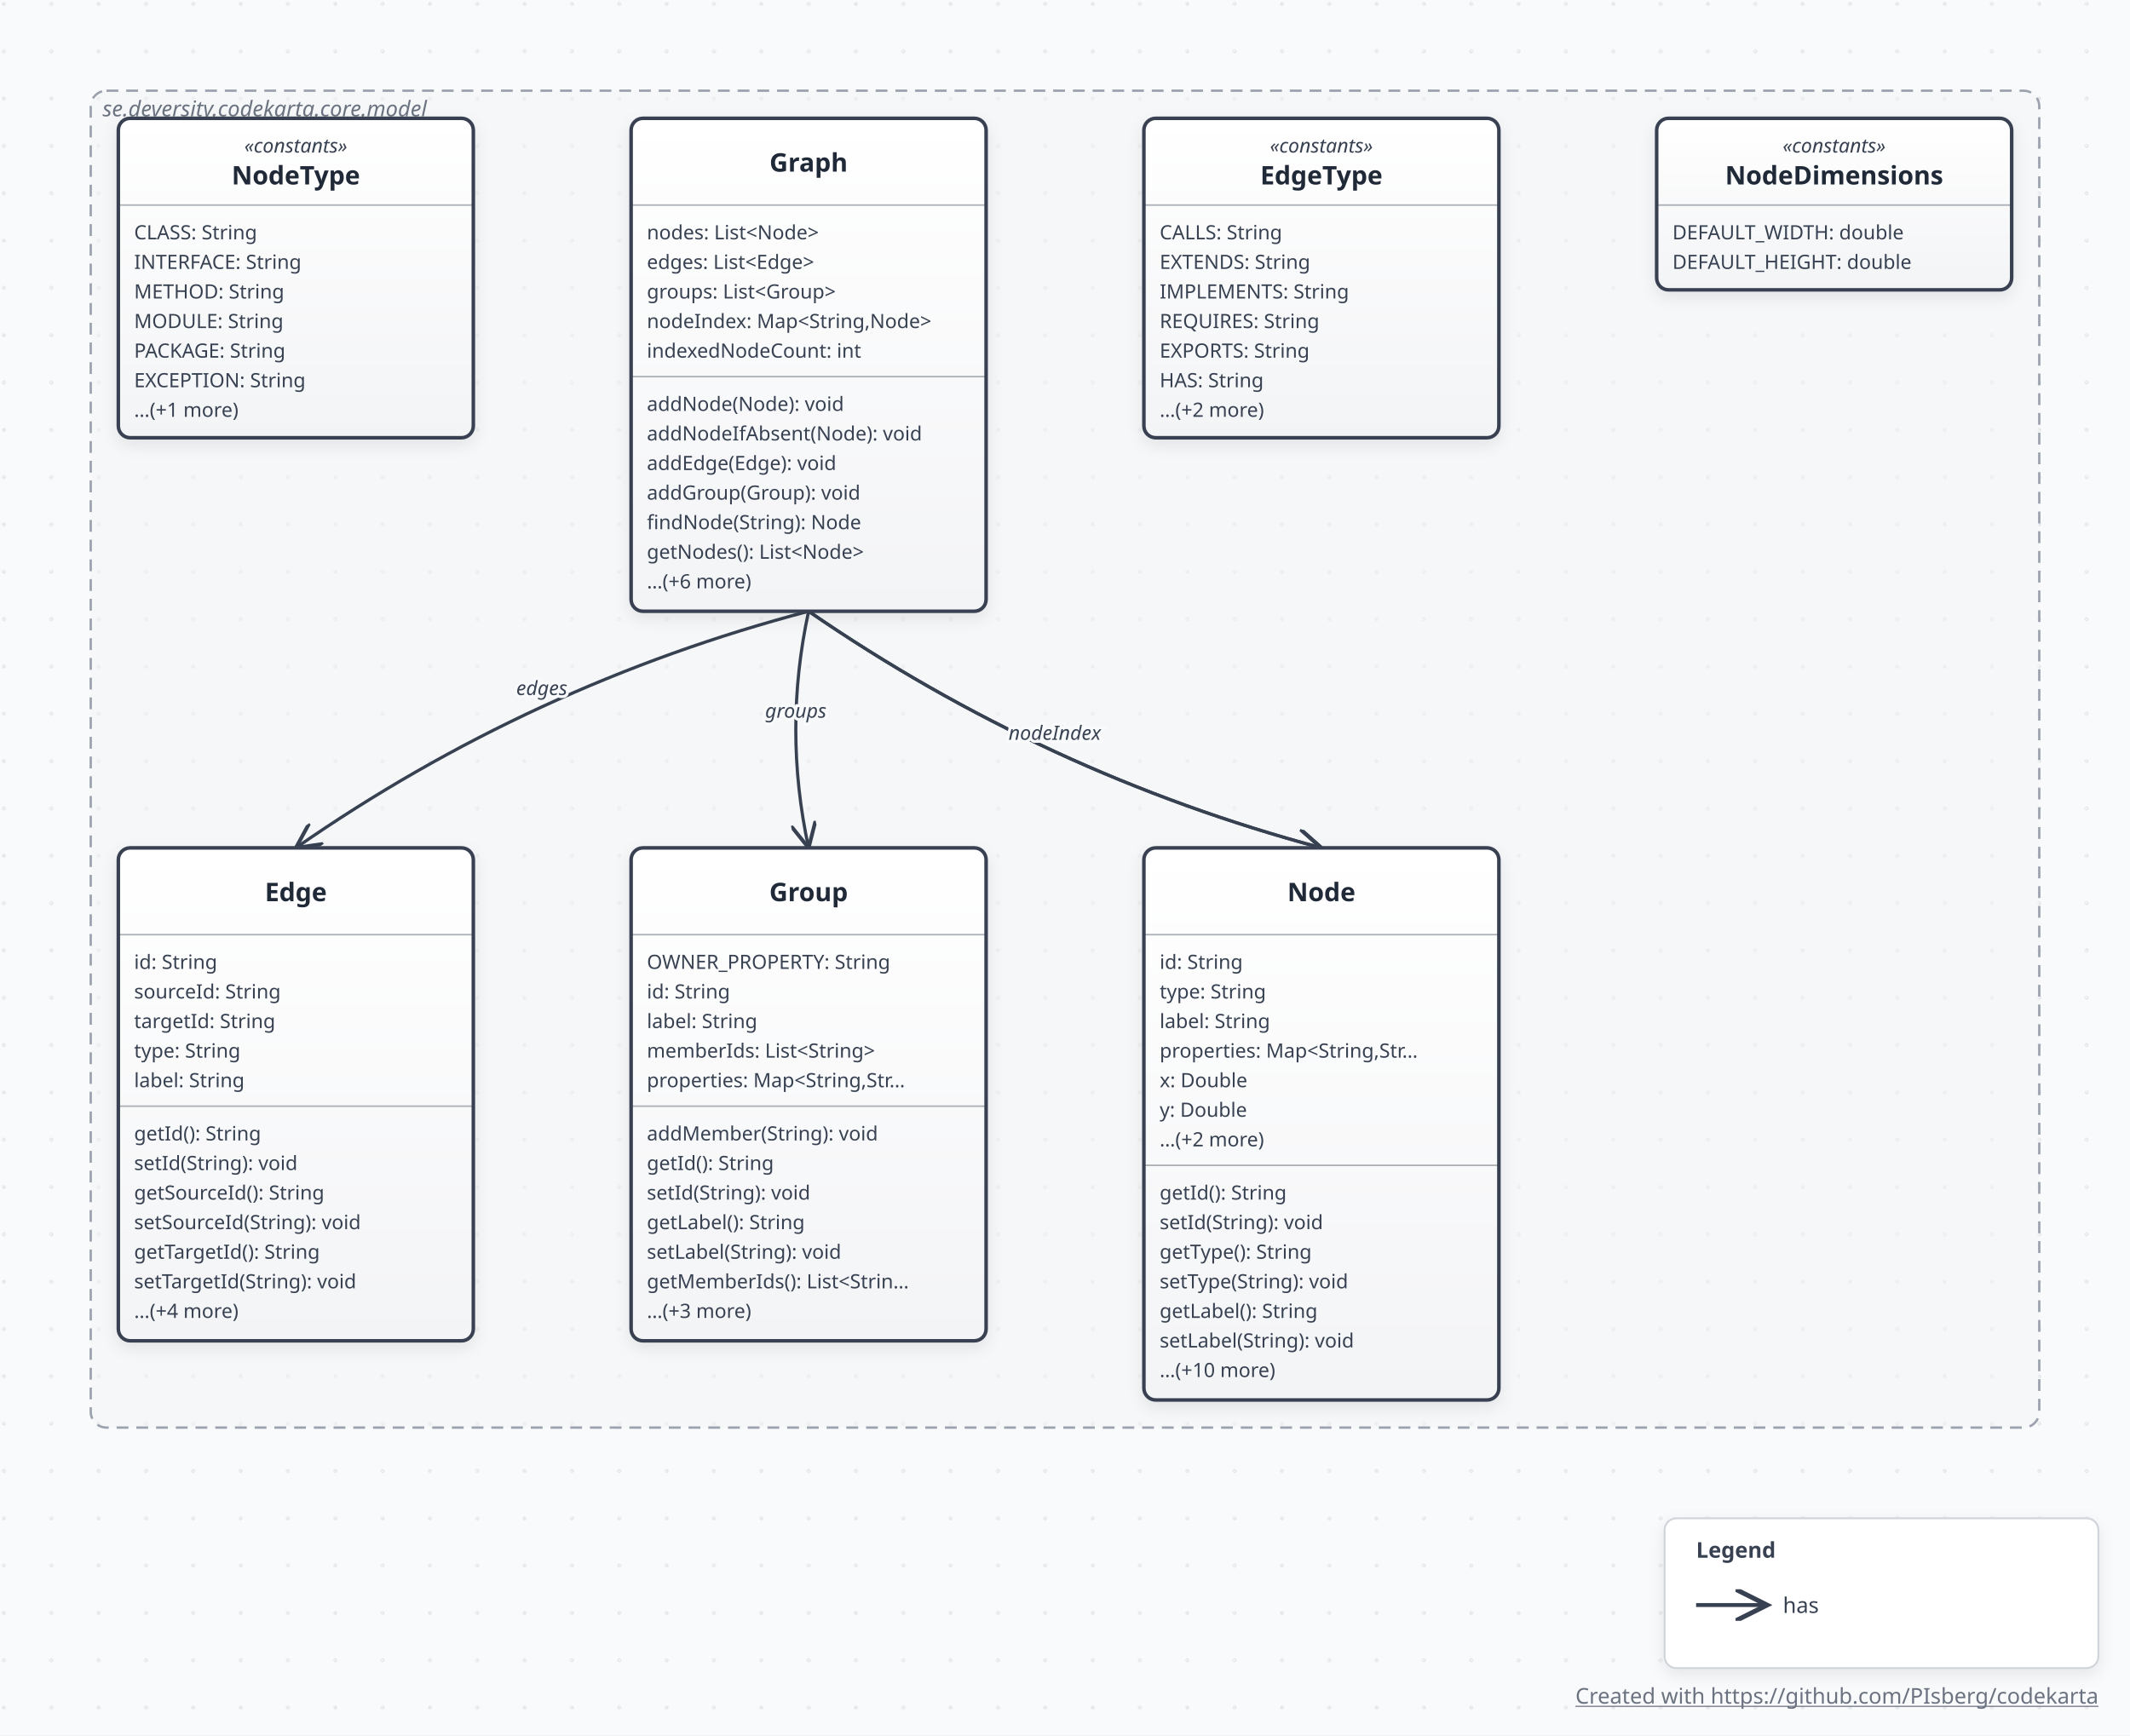
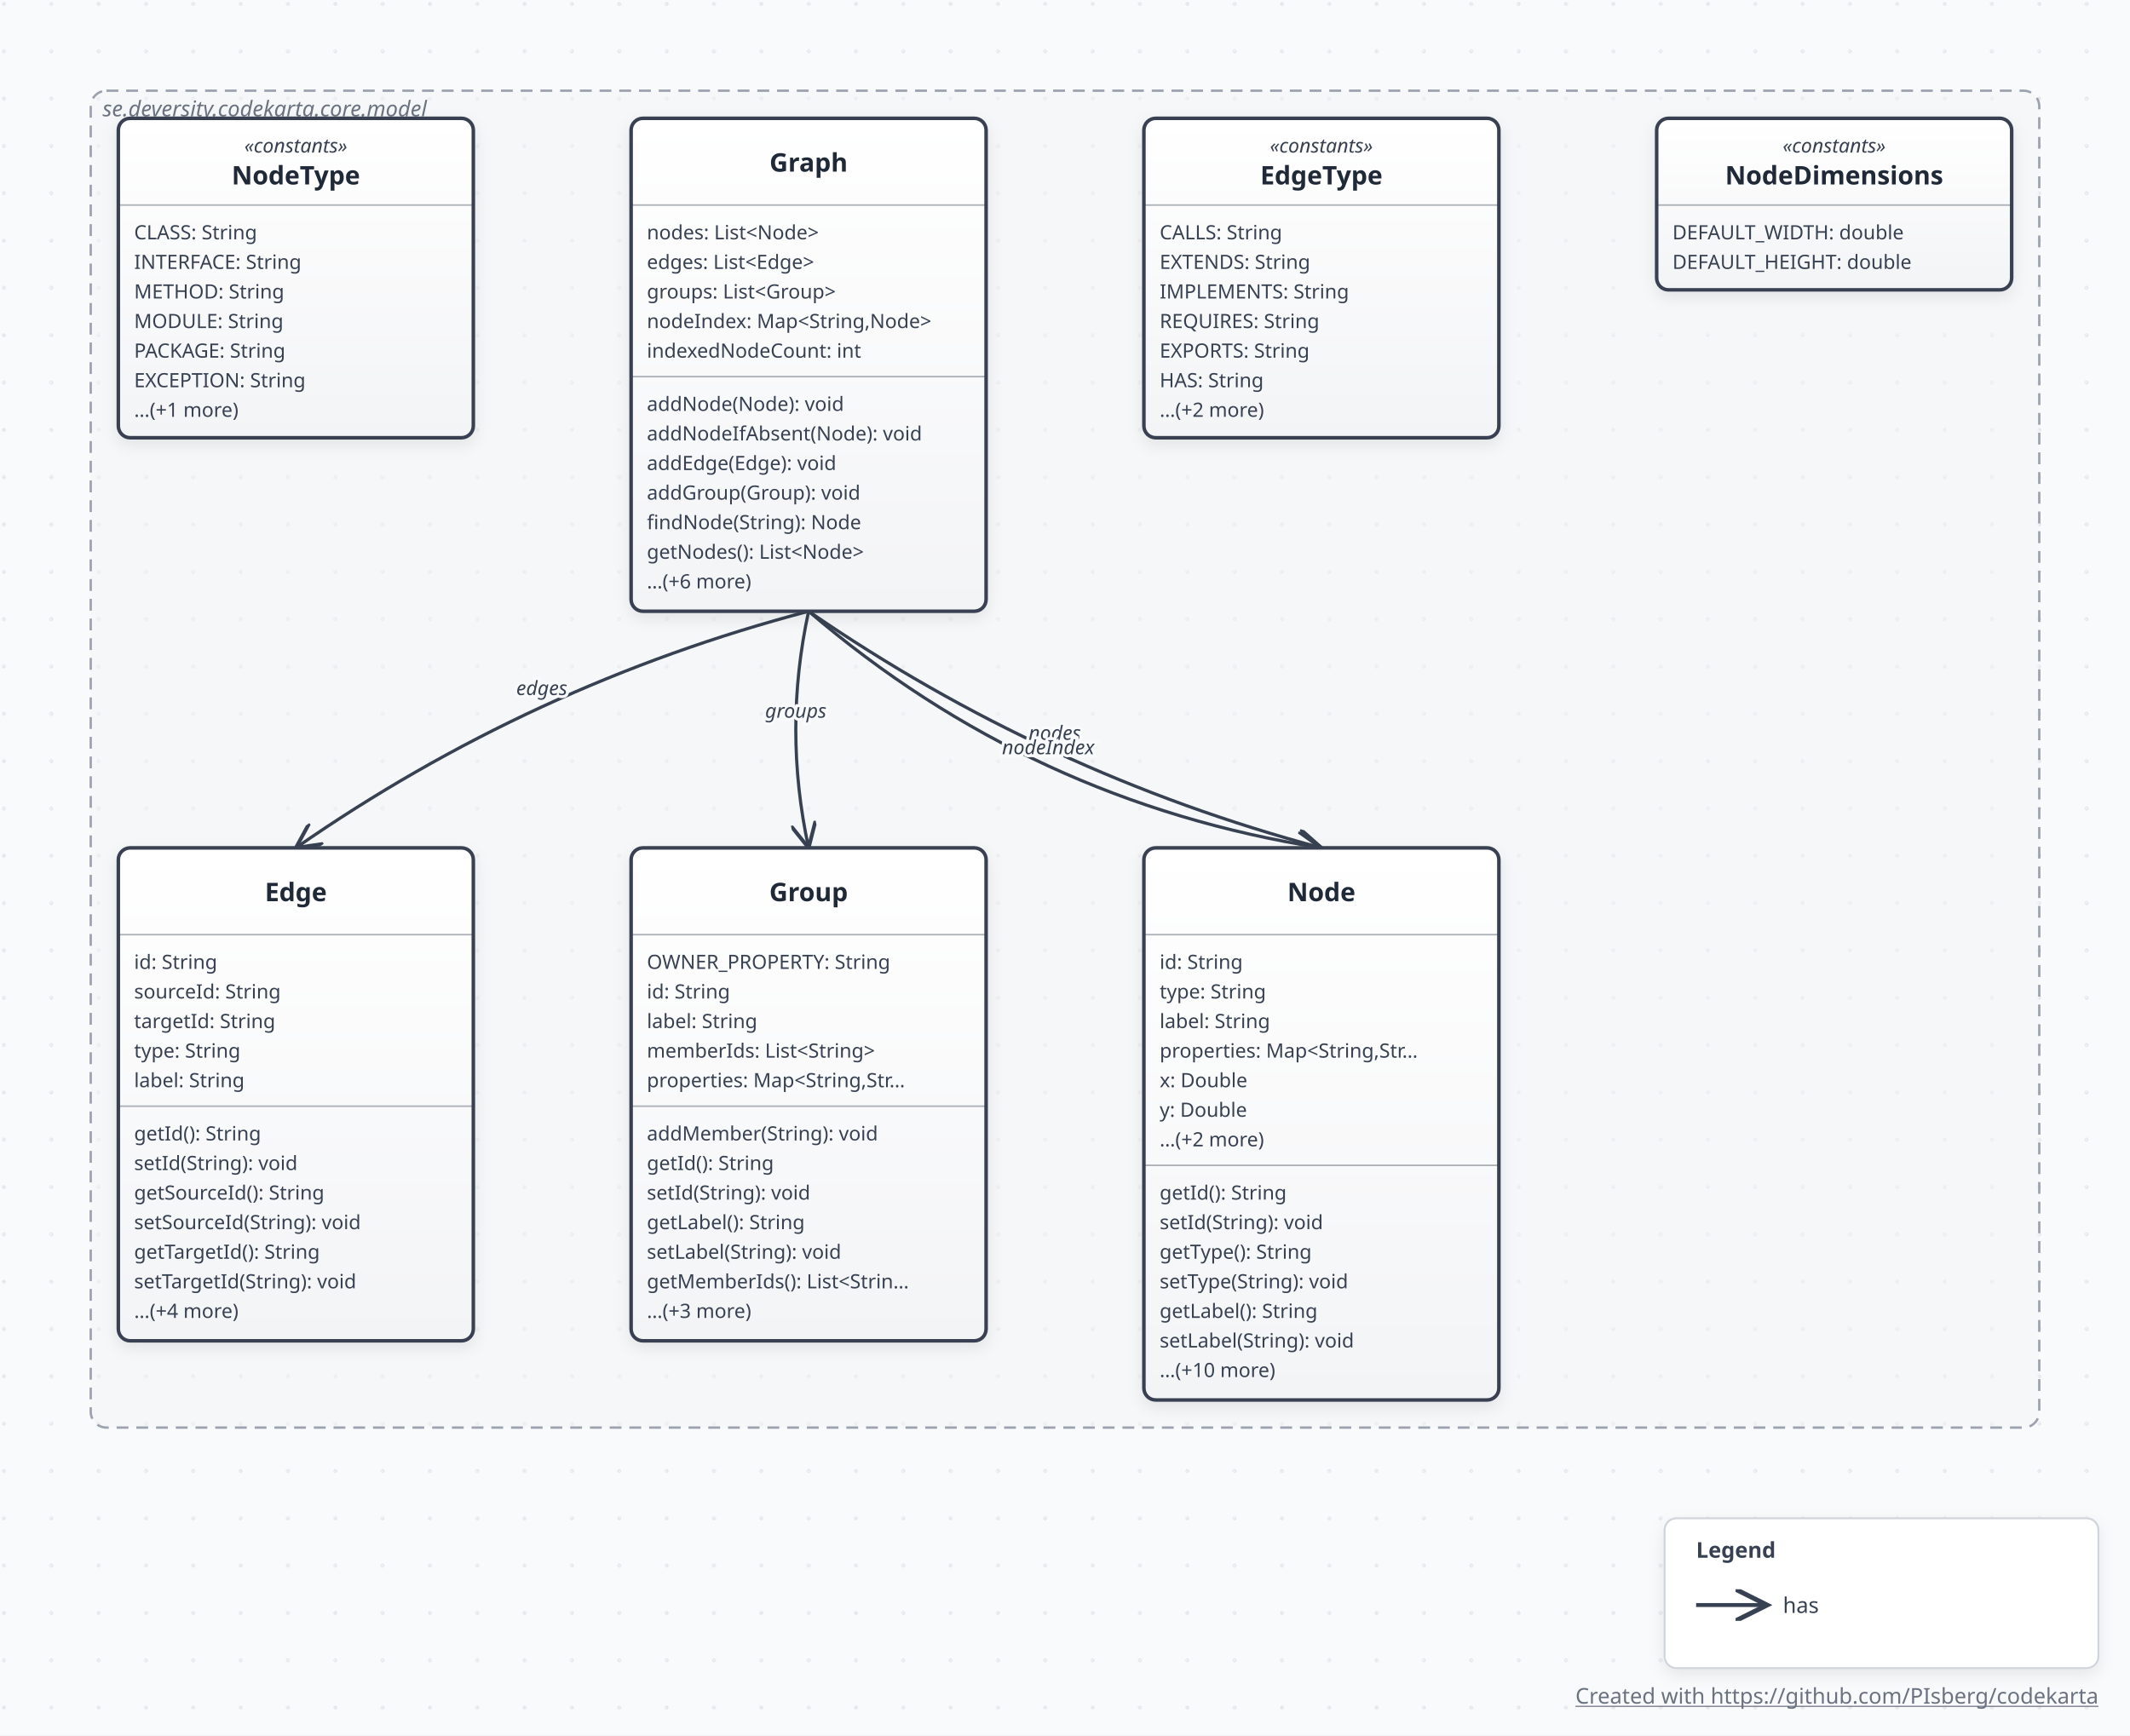
<svg xmlns="http://www.w3.org/2000/svg" width="1080" height="880" viewBox="0 0 1080 880">
  <defs>
    <style>
svg { font-family: 'Outfit', 'Inter', -apple-system, BlinkMacSystemFont, 'Segoe UI', sans-serif; }
text { font-family: 'Outfit', 'Inter', -apple-system, BlinkMacSystemFont, 'Segoe UI', sans-serif !important; }
.node-rect { transition: filter 0.2s ease, stroke-width 0.2s ease, stroke 0.2s ease; }
.node-rect:hover { stroke-width: 2.2 !important; filter: drop-shadow(0 8px 16px rgba(15, 23, 42, 0.12)) !important; }
.edge-line { stroke-linecap: round; stroke-linejoin: round; transition: stroke-width 0.2s ease; }
.edge-line:hover { stroke-width: 2.5 !important; }
.edge-label { paint-order: stroke; stroke: #f9fafb; stroke-width: 3; font-weight: 500; }
.diagram-attribution { fill: #9ca3af; text-decoration: none; transition: fill 0.2s ease; }
.diagram-attribution:hover { fill: #4b5563; text-decoration: underline; }
.group-rect { transition: stroke-width 0.2s ease; }
.node-label { pointer-events: none; }
</style>
    <filter id="nodeShadow" x="-20%" y="-20%" width="140%" height="140%">
      <feDropShadow dx="0" dy="3" stdDeviation="4" flood-color="#0f172a" flood-opacity="0.08" />
    </filter>
    <linearGradient id="grad-CLASS" x1="0%" y1="0%" x2="0%" y2="100%">
      <stop offset="0%" stop-color="#ffffff" />
      <stop offset="100%" stop-color="#f3f4f6" />
    </linearGradient>
    <linearGradient id="grad-INTERFACE" x1="0%" y1="0%" x2="0%" y2="100%">
      <stop offset="0%" stop-color="#eff6ff" />
      <stop offset="100%" stop-color="#dbeafe" />
    </linearGradient>
    <linearGradient id="grad-MODULE" x1="0%" y1="0%" x2="0%" y2="100%">
      <stop offset="0%" stop-color="#faf5ff" />
      <stop offset="100%" stop-color="#ede9fe" />
    </linearGradient>
    <linearGradient id="grad-METHOD" x1="0%" y1="0%" x2="0%" y2="100%">
      <stop offset="0%" stop-color="#fffbeb" />
      <stop offset="100%" stop-color="#fef3c7" />
    </linearGradient>
    <linearGradient id="grad-PACKAGE" x1="0%" y1="0%" x2="0%" y2="100%">
      <stop offset="0%" stop-color="#ecfdf5" />
      <stop offset="100%" stop-color="#d1fae5" />
    </linearGradient>
    <linearGradient id="grad-EXCEPTION" x1="0%" y1="0%" x2="0%" y2="100%">
      <stop offset="0%" stop-color="#fef2f2" />
      <stop offset="100%" stop-color="#fee2e2" />
    </linearGradient>
    <linearGradient id="grad-STATE" x1="0%" y1="0%" x2="0%" y2="100%">
      <stop offset="0%" stop-color="#f0f9ff" />
      <stop offset="100%" stop-color="#e0f2fe" />
    </linearGradient>
    <pattern id="dotGrid" width="24" height="24" patternUnits="userSpaceOnUse">
      <circle cx="2" cy="2" r="1" fill="#e5e7eb" />
    </pattern>
    <marker id="marker-open-374151" markerWidth="10" markerHeight="8" refX="8" refY="4" orient="auto">
      <path d="M0,0 L8,4 L0,8" fill="none" stroke="#374151" stroke-width="1.2" />
    </marker>
  </defs>
  <rect width="1080" height="880" fill="#f9fafb" />
  <rect width="1080" height="880" fill="url(#dotGrid)" />
  <rect class="group-rect" x="46.0" y="46.0" width="988.0" height="678.0" rx="8" fill="#f3f4f6" fill-opacity="0.5" stroke="#9ca3af" stroke-dasharray="6,4" stroke-width="1.2" />
  <text x="52.0" y="59.0" font-family="sans-serif" font-size="11" fill="#6b7280" font-style="italic">se.deversity.codekarta.core.model</text>
  <path class="edge-line" data-source="se.deversity.codekarta.core.model.Graph" data-target="se.deversity.codekarta.core.model.Node" data-type="HAS" d="M410.0 310.0 Q529.7 392.4 670.0 430.0" fill="none" stroke="#374151" stroke-width="1.6" marker-end="url(#marker-open-374151)" />
  <text class="edge-label" data-source="se.deversity.codekarta.core.model.Graph" data-target="se.deversity.codekarta.core.model.Node" data-type="HAS" x="534.8" y="375.2" text-anchor="middle" font-family="sans-serif" font-size="10" fill="#374151" font-style="italic">nodes</text>
  <path class="edge-line" data-source="se.deversity.codekarta.core.model.Graph" data-target="se.deversity.codekarta.core.model.Edge" data-type="HAS" d="M410.0 310.0 Q269.4 347.0 150.0 430.0" fill="none" stroke="#374151" stroke-width="1.6" marker-end="url(#marker-open-374151)" />
  <text class="edge-label" data-source="se.deversity.codekarta.core.model.Graph" data-target="se.deversity.codekarta.core.model.Edge" data-type="HAS" x="274.7" y="352.5" text-anchor="middle" font-family="sans-serif" font-size="10" fill="#374151" font-style="italic">edges</text>
  <path class="edge-line" data-source="se.deversity.codekarta.core.model.Graph" data-target="se.deversity.codekarta.core.model.Group" data-type="HAS" d="M410.0 310.0 Q397.0 370.0 410.0 430.0" fill="none" stroke="#374151" stroke-width="1.6" marker-end="url(#marker-open-374151)" />
  <text class="edge-label" data-source="se.deversity.codekarta.core.model.Graph" data-target="se.deversity.codekarta.core.model.Group" data-type="HAS" x="403.5" y="364.0" text-anchor="middle" font-family="sans-serif" font-size="10" fill="#374151" font-style="italic">groups</text>
-   <path class="edge-line" data-source="se.deversity.codekarta.core.model.Graph" data-target="se.deversity.codekarta.core.model.Node" data-type="HAS" d="M410.0 310.0 Q529.7 392.4 670.0 430.0" fill="none" stroke="#374151" stroke-width="1.6" marker-end="url(#marker-open-374151)" />
-   <text class="edge-label" data-source="se.deversity.codekarta.core.model.Graph" data-target="se.deversity.codekarta.core.model.Node" data-type="HAS" x="534.8" y="375.2" text-anchor="middle" font-family="sans-serif" font-size="10" fill="#374151" font-style="italic">nodeIndex</text>
+   <path class="edge-line" data-source="se.deversity.codekarta.core.model.Graph" data-target="se.deversity.codekarta.core.model.Node" data-type="HAS" d="M410.0 310.0 Q523.0 406.9 670.0 430.0" fill="none" stroke="#374151" stroke-width="1.6" marker-end="url(#marker-open-374151)" />
+   <text class="edge-label" data-source="se.deversity.codekarta.core.model.Graph" data-target="se.deversity.codekarta.core.model.Node" data-type="HAS" x="531.5" y="382.5" text-anchor="middle" font-family="sans-serif" font-size="10" fill="#374151" font-style="italic">nodeIndex</text>
  <g id="se.deversity.codekarta.core.model.Edge">
    <rect class="node-rect" x="60.0" y="430.0" width="180.0" height="250.0" rx="6.0" fill="url(#grad-CLASS)" stroke="#374151" stroke-width="1.8" filter="url(#nodeShadow)" />
    <text class="node-label" x="150.0" y="452.0" text-anchor="middle" dominant-baseline="central" font-family="sans-serif" font-size="13.0" font-weight="bold" fill="#1f2937">Edge</text>
    <line x1="60.0" y1="474.0" x2="240.0" y2="474.0" stroke="#374151" stroke-width="0.8" opacity="0.4" />
    <text x="68.0" y="487.5" font-family="sans-serif" font-size="10" fill="#374151" dominant-baseline="central">id: String</text>
    <text x="68.0" y="502.5" font-family="sans-serif" font-size="10" fill="#374151" dominant-baseline="central">sourceId: String</text>
    <text x="68.0" y="517.5" font-family="sans-serif" font-size="10" fill="#374151" dominant-baseline="central">targetId: String</text>
    <text x="68.0" y="532.5" font-family="sans-serif" font-size="10" fill="#374151" dominant-baseline="central">type: String</text>
    <text x="68.0" y="547.5" font-family="sans-serif" font-size="10" fill="#374151" dominant-baseline="central">label: String</text>
    <line x1="60.0" y1="561.0" x2="240.0" y2="561.0" stroke="#374151" stroke-width="0.8" opacity="0.4" />
    <text x="68.0" y="574.5" font-family="sans-serif" font-size="10" fill="#374151" dominant-baseline="central">getId(): String</text>
    <text x="68.0" y="589.5" font-family="sans-serif" font-size="10" fill="#374151" dominant-baseline="central">setId(String): void</text>
    <text x="68.0" y="604.5" font-family="sans-serif" font-size="10" fill="#374151" dominant-baseline="central">getSourceId(): String</text>
    <text x="68.0" y="619.5" font-family="sans-serif" font-size="10" fill="#374151" dominant-baseline="central">setSourceId(String): void</text>
    <text x="68.0" y="634.5" font-family="sans-serif" font-size="10" fill="#374151" dominant-baseline="central">getTargetId(): String</text>
    <text x="68.0" y="649.5" font-family="sans-serif" font-size="10" fill="#374151" dominant-baseline="central">setTargetId(String): void</text>
    <text x="68.0" y="664.5" font-family="sans-serif" font-size="10" fill="#374151" dominant-baseline="central">…(+4 more)</text>
  </g>
  <g id="se.deversity.codekarta.core.model.EdgeType">
    <rect class="node-rect" x="580.0" y="60.0" width="180.0" height="162.0" rx="6.0" fill="url(#grad-CLASS)" stroke="#374151" stroke-width="1.8" filter="url(#nodeShadow)" />
    <text class="node-label" x="670.0" y="73.5" text-anchor="middle" dominant-baseline="central" font-family="sans-serif" font-size="10" fill="#374151" font-style="italic">«constants»</text>
    <text class="node-label" x="670.0" y="88.5" text-anchor="middle" dominant-baseline="central" font-family="sans-serif" font-size="13.0" font-weight="bold" fill="#1f2937">EdgeType</text>
    <line x1="580.0" y1="104.0" x2="760.0" y2="104.0" stroke="#374151" stroke-width="0.8" opacity="0.4" />
    <text x="588.0" y="117.5" font-family="sans-serif" font-size="10" fill="#374151" dominant-baseline="central">CALLS: String</text>
    <text x="588.0" y="132.5" font-family="sans-serif" font-size="10" fill="#374151" dominant-baseline="central">EXTENDS: String</text>
    <text x="588.0" y="147.5" font-family="sans-serif" font-size="10" fill="#374151" dominant-baseline="central">IMPLEMENTS: String</text>
    <text x="588.0" y="162.5" font-family="sans-serif" font-size="10" fill="#374151" dominant-baseline="central">REQUIRES: String</text>
    <text x="588.0" y="177.5" font-family="sans-serif" font-size="10" fill="#374151" dominant-baseline="central">EXPORTS: String</text>
    <text x="588.0" y="192.5" font-family="sans-serif" font-size="10" fill="#374151" dominant-baseline="central">HAS: String</text>
    <text x="588.0" y="207.5" font-family="sans-serif" font-size="10" fill="#374151" dominant-baseline="central">…(+2 more)</text>
  </g>
  <g id="se.deversity.codekarta.core.model.Graph">
    <rect class="node-rect" x="320.0" y="60.0" width="180.0" height="250.0" rx="6.0" fill="url(#grad-CLASS)" stroke="#374151" stroke-width="1.8" filter="url(#nodeShadow)" />
    <text class="node-label" x="410.0" y="82.0" text-anchor="middle" dominant-baseline="central" font-family="sans-serif" font-size="13.0" font-weight="bold" fill="#1f2937">Graph</text>
    <line x1="320.0" y1="104.0" x2="500.0" y2="104.0" stroke="#374151" stroke-width="0.8" opacity="0.4" />
    <text x="328.0" y="117.5" font-family="sans-serif" font-size="10" fill="#374151" dominant-baseline="central">nodes: List&lt;Node&gt;</text>
    <text x="328.0" y="132.5" font-family="sans-serif" font-size="10" fill="#374151" dominant-baseline="central">edges: List&lt;Edge&gt;</text>
    <text x="328.0" y="147.5" font-family="sans-serif" font-size="10" fill="#374151" dominant-baseline="central">groups: List&lt;Group&gt;</text>
    <text x="328.0" y="162.5" font-family="sans-serif" font-size="10" fill="#374151" dominant-baseline="central">nodeIndex: Map&lt;String,Node&gt;</text>
    <text x="328.0" y="177.5" font-family="sans-serif" font-size="10" fill="#374151" dominant-baseline="central">indexedNodeCount: int</text>
    <line x1="320.0" y1="191.0" x2="500.0" y2="191.0" stroke="#374151" stroke-width="0.8" opacity="0.4" />
    <text x="328.0" y="204.5" font-family="sans-serif" font-size="10" fill="#374151" dominant-baseline="central">addNode(Node): void</text>
    <text x="328.0" y="219.5" font-family="sans-serif" font-size="10" fill="#374151" dominant-baseline="central">addNodeIfAbsent(Node): void</text>
    <text x="328.0" y="234.5" font-family="sans-serif" font-size="10" fill="#374151" dominant-baseline="central">addEdge(Edge): void</text>
    <text x="328.0" y="249.5" font-family="sans-serif" font-size="10" fill="#374151" dominant-baseline="central">addGroup(Group): void</text>
    <text x="328.0" y="264.5" font-family="sans-serif" font-size="10" fill="#374151" dominant-baseline="central">findNode(String): Node</text>
    <text x="328.0" y="279.5" font-family="sans-serif" font-size="10" fill="#374151" dominant-baseline="central">getNodes(): List&lt;Node&gt;</text>
    <text x="328.0" y="294.5" font-family="sans-serif" font-size="10" fill="#374151" dominant-baseline="central">…(+6 more)</text>
  </g>
  <g id="se.deversity.codekarta.core.model.Node">
    <rect class="node-rect" x="580.0" y="430.0" width="180.0" height="280.0" rx="6.0" fill="url(#grad-CLASS)" stroke="#374151" stroke-width="1.8" filter="url(#nodeShadow)" />
    <text class="node-label" x="670.0" y="452.0" text-anchor="middle" dominant-baseline="central" font-family="sans-serif" font-size="13.0" font-weight="bold" fill="#1f2937">Node</text>
    <line x1="580.0" y1="474.0" x2="760.0" y2="474.0" stroke="#374151" stroke-width="0.8" opacity="0.4" />
    <text x="588.0" y="487.5" font-family="sans-serif" font-size="10" fill="#374151" dominant-baseline="central">id: String</text>
    <text x="588.0" y="502.5" font-family="sans-serif" font-size="10" fill="#374151" dominant-baseline="central">type: String</text>
    <text x="588.0" y="517.5" font-family="sans-serif" font-size="10" fill="#374151" dominant-baseline="central">label: String</text>
    <text x="588.0" y="532.5" font-family="sans-serif" font-size="10" fill="#374151" dominant-baseline="central">properties: Map&lt;String,Str…</text>
    <text x="588.0" y="547.5" font-family="sans-serif" font-size="10" fill="#374151" dominant-baseline="central">x: Double</text>
    <text x="588.0" y="562.5" font-family="sans-serif" font-size="10" fill="#374151" dominant-baseline="central">y: Double</text>
    <text x="588.0" y="577.5" font-family="sans-serif" font-size="10" fill="#374151" dominant-baseline="central">…(+2 more)</text>
    <line x1="580.0" y1="591.0" x2="760.0" y2="591.0" stroke="#374151" stroke-width="0.8" opacity="0.4" />
    <text x="588.0" y="604.5" font-family="sans-serif" font-size="10" fill="#374151" dominant-baseline="central">getId(): String</text>
    <text x="588.0" y="619.5" font-family="sans-serif" font-size="10" fill="#374151" dominant-baseline="central">setId(String): void</text>
    <text x="588.0" y="634.5" font-family="sans-serif" font-size="10" fill="#374151" dominant-baseline="central">getType(): String</text>
    <text x="588.0" y="649.5" font-family="sans-serif" font-size="10" fill="#374151" dominant-baseline="central">setType(String): void</text>
    <text x="588.0" y="664.5" font-family="sans-serif" font-size="10" fill="#374151" dominant-baseline="central">getLabel(): String</text>
    <text x="588.0" y="679.5" font-family="sans-serif" font-size="10" fill="#374151" dominant-baseline="central">setLabel(String): void</text>
    <text x="588.0" y="694.5" font-family="sans-serif" font-size="10" fill="#374151" dominant-baseline="central">…(+10 more)</text>
  </g>
  <g id="se.deversity.codekarta.core.model.Group">
    <rect class="node-rect" x="320.0" y="430.0" width="180.0" height="250.0" rx="6.0" fill="url(#grad-CLASS)" stroke="#374151" stroke-width="1.8" filter="url(#nodeShadow)" />
    <text class="node-label" x="410.0" y="452.0" text-anchor="middle" dominant-baseline="central" font-family="sans-serif" font-size="13.0" font-weight="bold" fill="#1f2937">Group</text>
    <line x1="320.0" y1="474.0" x2="500.0" y2="474.0" stroke="#374151" stroke-width="0.8" opacity="0.4" />
    <text x="328.0" y="487.5" font-family="sans-serif" font-size="10" fill="#374151" dominant-baseline="central">OWNER_PROPERTY: String</text>
    <text x="328.0" y="502.5" font-family="sans-serif" font-size="10" fill="#374151" dominant-baseline="central">id: String</text>
    <text x="328.0" y="517.5" font-family="sans-serif" font-size="10" fill="#374151" dominant-baseline="central">label: String</text>
    <text x="328.0" y="532.5" font-family="sans-serif" font-size="10" fill="#374151" dominant-baseline="central">memberIds: List&lt;String&gt;</text>
    <text x="328.0" y="547.5" font-family="sans-serif" font-size="10" fill="#374151" dominant-baseline="central">properties: Map&lt;String,Str…</text>
    <line x1="320.0" y1="561.0" x2="500.0" y2="561.0" stroke="#374151" stroke-width="0.8" opacity="0.4" />
    <text x="328.0" y="574.5" font-family="sans-serif" font-size="10" fill="#374151" dominant-baseline="central">addMember(String): void</text>
    <text x="328.0" y="589.5" font-family="sans-serif" font-size="10" fill="#374151" dominant-baseline="central">getId(): String</text>
    <text x="328.0" y="604.5" font-family="sans-serif" font-size="10" fill="#374151" dominant-baseline="central">setId(String): void</text>
    <text x="328.0" y="619.5" font-family="sans-serif" font-size="10" fill="#374151" dominant-baseline="central">getLabel(): String</text>
    <text x="328.0" y="634.5" font-family="sans-serif" font-size="10" fill="#374151" dominant-baseline="central">setLabel(String): void</text>
    <text x="328.0" y="649.5" font-family="sans-serif" font-size="10" fill="#374151" dominant-baseline="central">getMemberIds(): List&lt;Strin…</text>
    <text x="328.0" y="664.5" font-family="sans-serif" font-size="10" fill="#374151" dominant-baseline="central">…(+3 more)</text>
  </g>
  <g id="se.deversity.codekarta.core.model.NodeDimensions">
    <rect class="node-rect" x="840.0" y="60.0" width="180.0" height="87.0" rx="6.0" fill="url(#grad-CLASS)" stroke="#374151" stroke-width="1.8" filter="url(#nodeShadow)" />
    <text class="node-label" x="930.0" y="73.5" text-anchor="middle" dominant-baseline="central" font-family="sans-serif" font-size="10" fill="#374151" font-style="italic">«constants»</text>
    <text class="node-label" x="930.0" y="88.5" text-anchor="middle" dominant-baseline="central" font-family="sans-serif" font-size="13.0" font-weight="bold" fill="#1f2937">NodeDimensions</text>
    <line x1="840.0" y1="104.0" x2="1020.0" y2="104.0" stroke="#374151" stroke-width="0.8" opacity="0.4" />
    <text x="848.0" y="117.5" font-family="sans-serif" font-size="10" fill="#374151" dominant-baseline="central">DEFAULT_WIDTH: double</text>
    <text x="848.0" y="132.5" font-family="sans-serif" font-size="10" fill="#374151" dominant-baseline="central">DEFAULT_HEIGHT: double</text>
  </g>
  <g id="se.deversity.codekarta.core.model.NodeType">
    <rect class="node-rect" x="60.0" y="60.0" width="180.0" height="162.0" rx="6.0" fill="url(#grad-CLASS)" stroke="#374151" stroke-width="1.8" filter="url(#nodeShadow)" />
    <text class="node-label" x="150.0" y="73.5" text-anchor="middle" dominant-baseline="central" font-family="sans-serif" font-size="10" fill="#374151" font-style="italic">«constants»</text>
    <text class="node-label" x="150.0" y="88.5" text-anchor="middle" dominant-baseline="central" font-family="sans-serif" font-size="13.0" font-weight="bold" fill="#1f2937">NodeType</text>
    <line x1="60.0" y1="104.0" x2="240.0" y2="104.0" stroke="#374151" stroke-width="0.8" opacity="0.4" />
    <text x="68.0" y="117.5" font-family="sans-serif" font-size="10" fill="#374151" dominant-baseline="central">CLASS: String</text>
    <text x="68.0" y="132.5" font-family="sans-serif" font-size="10" fill="#374151" dominant-baseline="central">INTERFACE: String</text>
    <text x="68.0" y="147.5" font-family="sans-serif" font-size="10" fill="#374151" dominant-baseline="central">METHOD: String</text>
    <text x="68.0" y="162.5" font-family="sans-serif" font-size="10" fill="#374151" dominant-baseline="central">MODULE: String</text>
    <text x="68.0" y="177.5" font-family="sans-serif" font-size="10" fill="#374151" dominant-baseline="central">PACKAGE: String</text>
    <text x="68.0" y="192.5" font-family="sans-serif" font-size="10" fill="#374151" dominant-baseline="central">EXCEPTION: String</text>
    <text x="68.0" y="207.5" font-family="sans-serif" font-size="10" fill="#374151" dominant-baseline="central">…(+1 more)</text>
  </g>
  <rect x="844.0" y="770.0" width="220.0" height="76.0" rx="6" fill="#ffffff" stroke="#d1d5db" stroke-width="1" filter="url(#nodeShadow)" />
  <text x="860.0" y="790.0" font-family="sans-serif" font-size="11" font-weight="bold" fill="#374151">Legend</text>
  <line x1="860.0" y1="814.0" x2="896.0" y2="814.0" stroke="#374151" stroke-width="2" marker-end="url(#marker-open-374151)" />
  <text x="904.0" y="818.0" font-family="sans-serif" font-size="11" fill="#374151">has</text>
  <a class="diagram-attribution" href="https://github.com/PIsberg/codekarta" target="_blank" rel="noopener noreferrer">
    <text x="1064.0" y="864.0" text-anchor="end" font-family="sans-serif" font-size="11" fill="#6b7280" text-decoration="underline">Created with https://github.com/PIsberg/codekarta</text>
  </a>
</svg>
